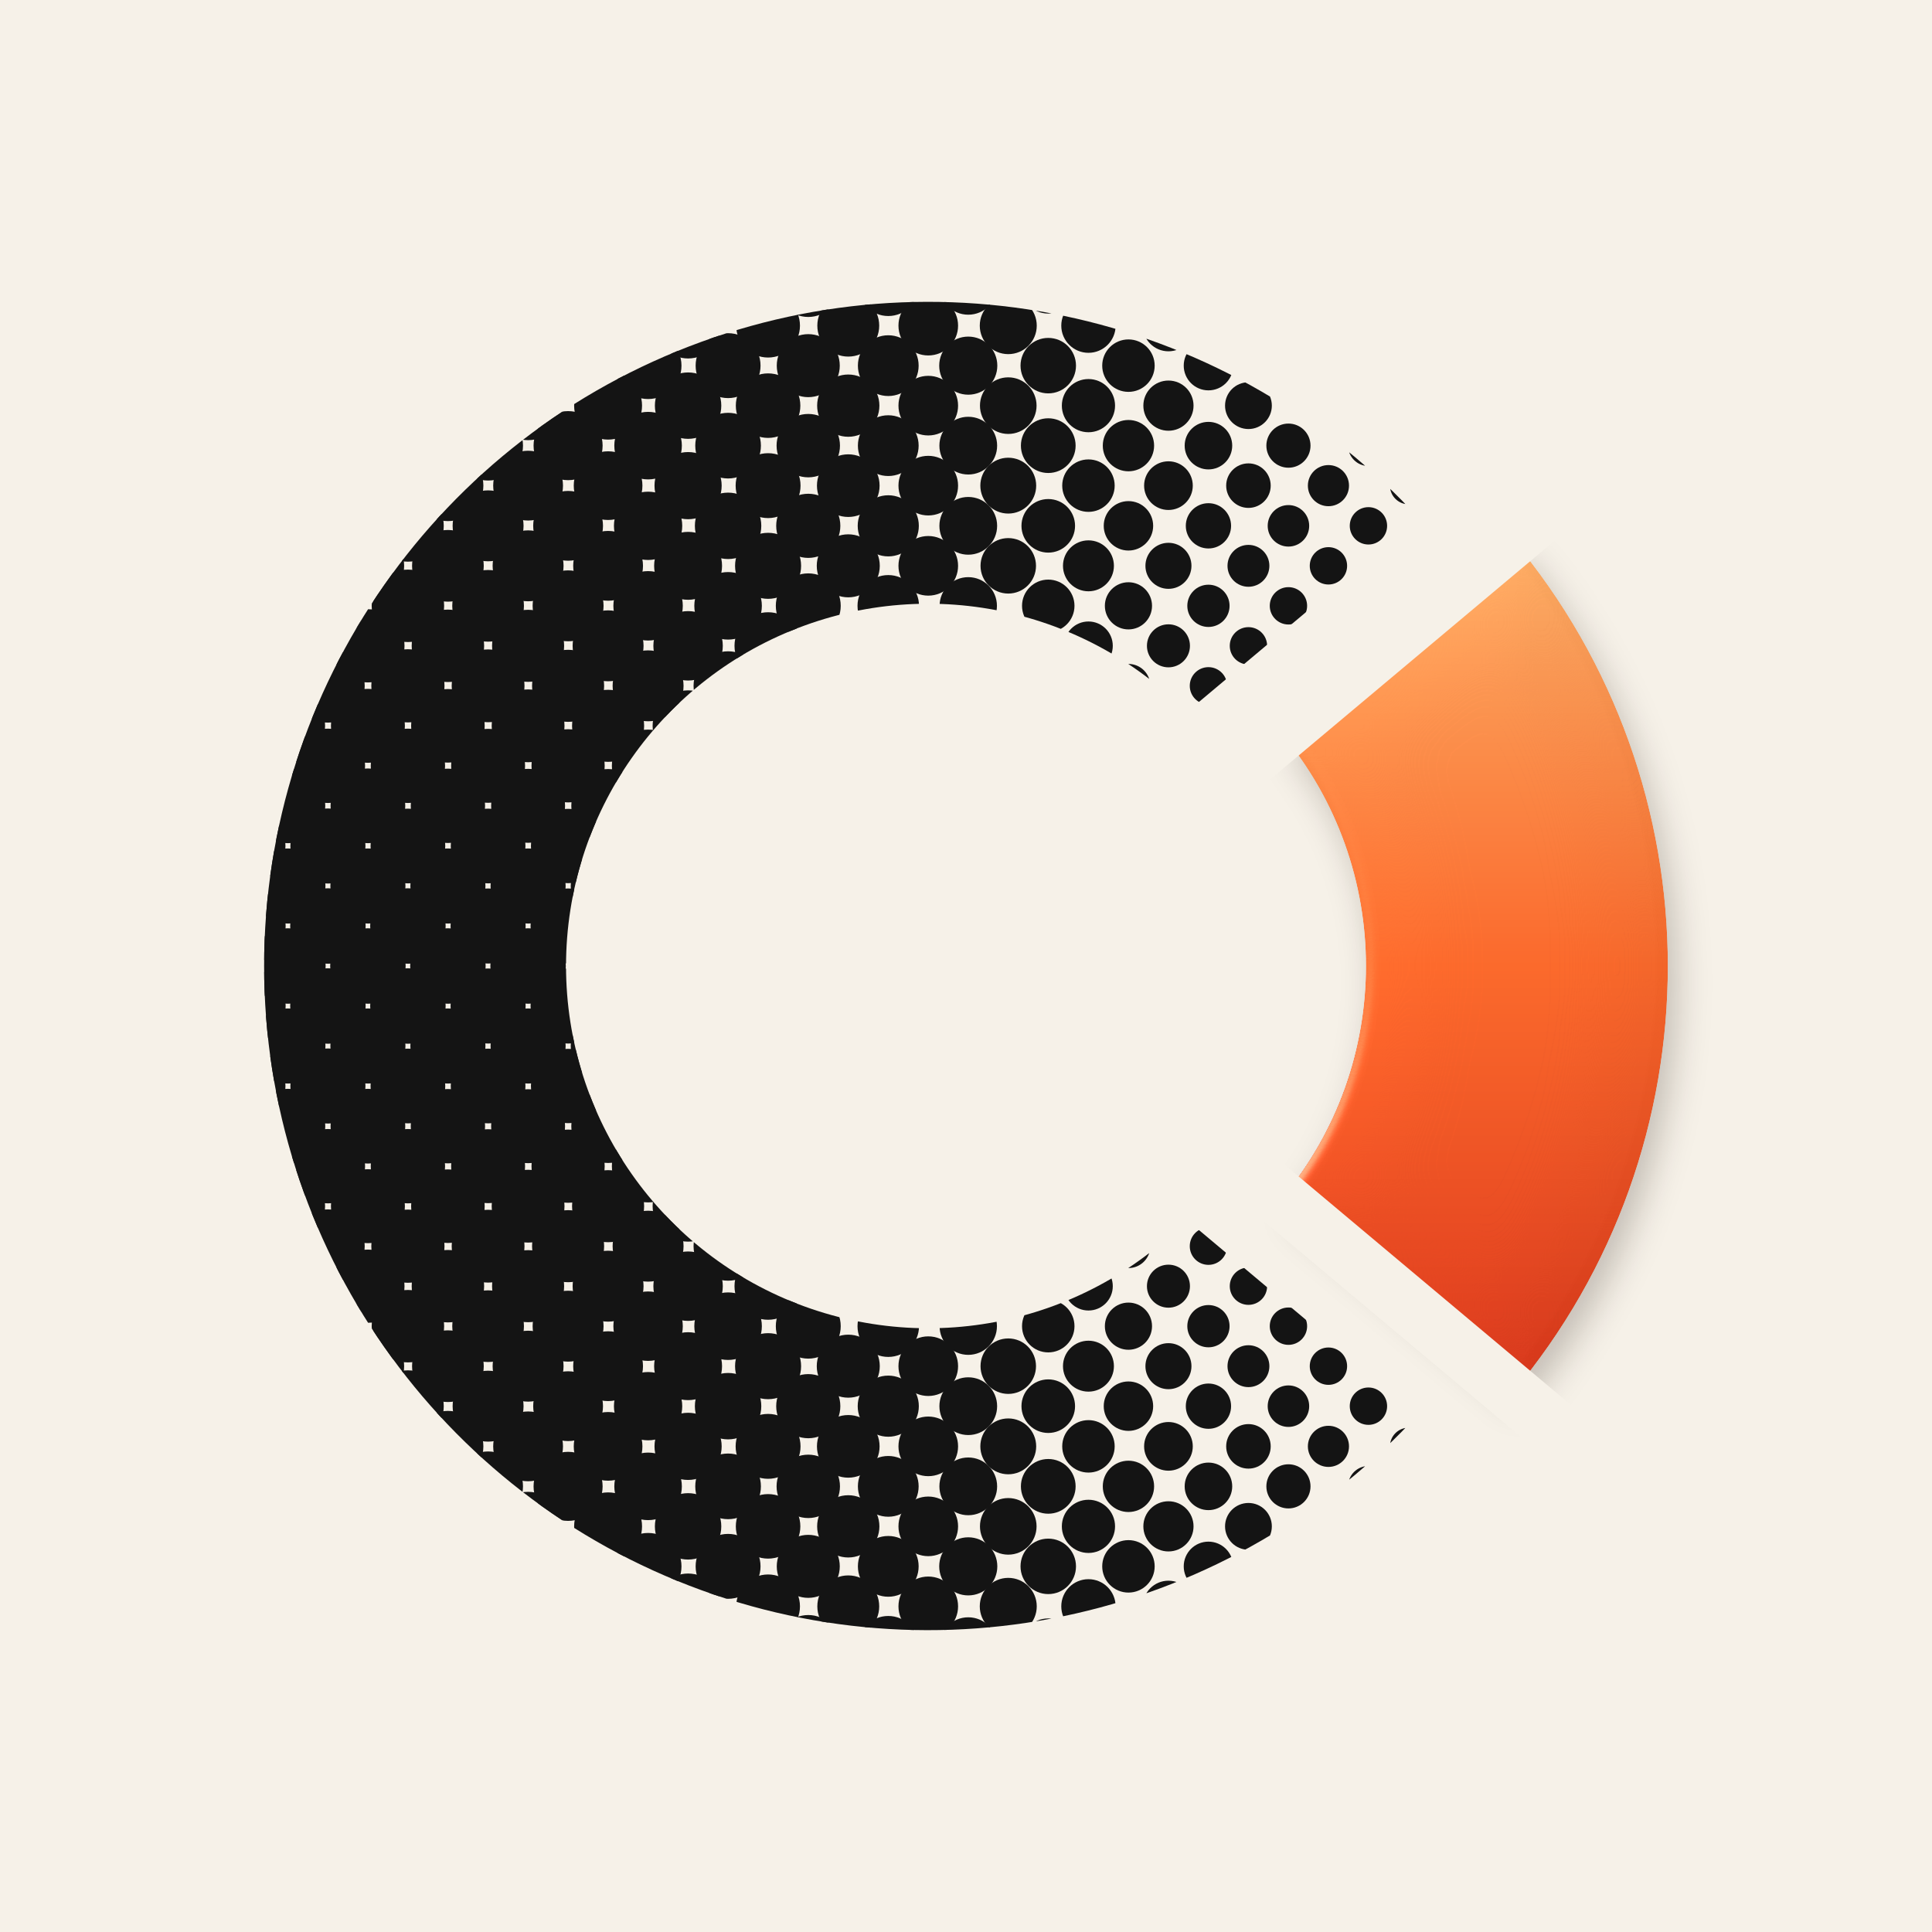
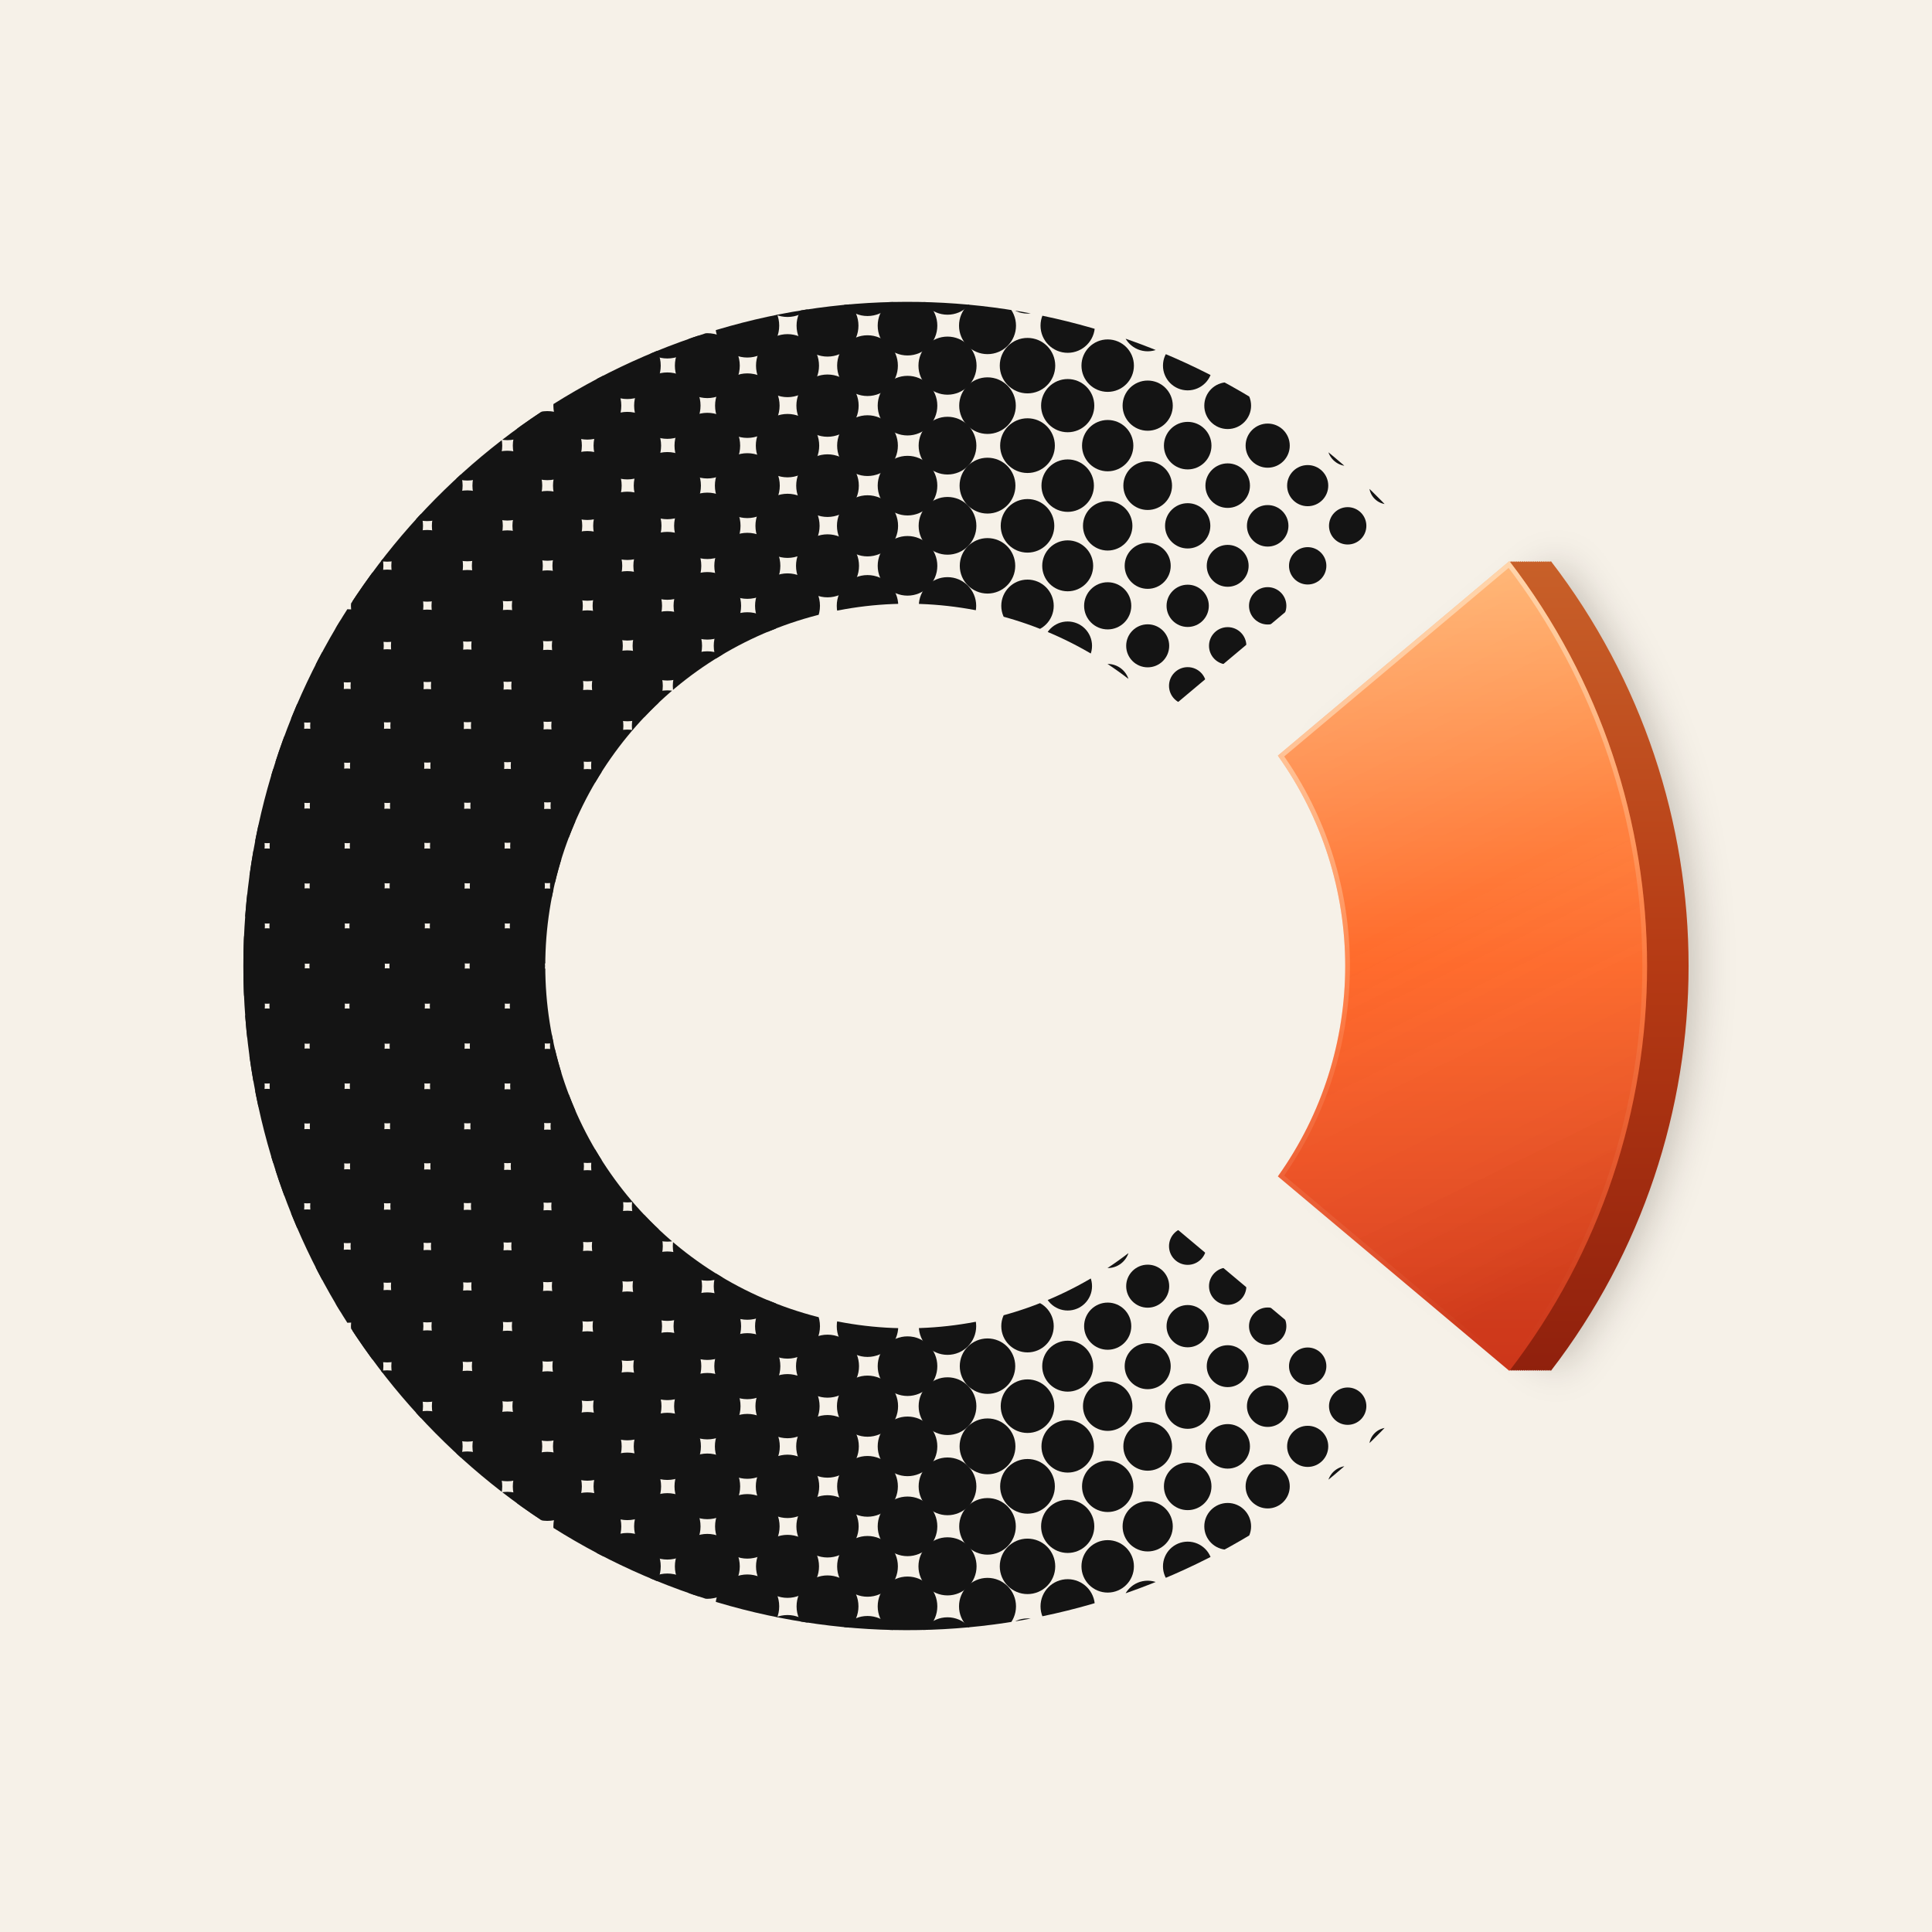
<svg xmlns="http://www.w3.org/2000/svg" viewBox="0 0 1024 1024">
  <defs>
    <clipPath id="band">
      <path d="M781.6 285.7A352 352 0 1 0 781.6 738.3L659.1 635.4A192 192 0 1 1 659.1 388.6Z" />
    </clipPath>
    <mask id="cuts" maskUnits="userSpaceOnUse" x="-100" y="0" width="1224" height="1024">
      <rect x="-100" width="1224" height="1024" fill="#fff" />
      <line x1="512" y1="512" x2="827.6" y2="247.2" stroke="#000" stroke-width="30" />
      <line x1="512" y1="512" x2="827.6" y2="776.8" stroke="#000" stroke-width="30" />
    </mask>
    <linearGradient id="g" gradientUnits="userSpaceOnUse" x1="0" y1="738.261" x2="0" y2="285.739">
      <stop offset="0" stop-color="#E2391C" />
      <stop offset="0.5" stop-color="#FF6A2B" />
      <stop offset="1" stop-color="#FFB067" />
    </linearGradient>
-     <filter id="p3d" x="-20%" y="-20%" width="140%" height="140%" color-interpolation-filters="sRGB">
-       <feGaussianBlur in="SourceAlpha" stdDeviation="26" result="dome" />
-       <feDiffuseLighting in="dome" surfaceScale="6" diffuseConstant="1.1" lighting-color="#fff" result="shade">
-         <feDistantLight azimuth="225" elevation="62" />
-       </feDiffuseLighting>
-       <feComposite in="SourceGraphic" in2="shade" operator="arithmetic" k1="0.85" k2="0.15" k3="0" k4="0" result="shaded" />
-       <feGaussianBlur in="SourceAlpha" stdDeviation="3" result="edge" />
-       <feSpecularLighting in="edge" surfaceScale="4" specularConstant="0.9" specularExponent="38" lighting-color="#fff" result="spec">
-         <feDistantLight azimuth="225" elevation="40" />
-       </feSpecularLighting>
-       <feComposite in="spec" in2="SourceAlpha" operator="in" result="specIn" />
-       <feComposite in="shaded" in2="specIn" operator="arithmetic" k1="0" k2="1" k3="0.45" k4="0" result="lit" />
-       <feComposite in="lit" in2="SourceAlpha" operator="in" />
-     </filter>
+     <linearGradient id="side" gradientUnits="userSpaceOnUse" x1="0" y1="738.261" x2="0" y2="285.739">
+       <stop offset="0" stop-color="#8E1F0C" />
+       <stop offset="0.5" stop-color="#B53A14" />
+       <stop offset="1" stop-color="#C9622A" />
+     </linearGradient>
+     <linearGradient id="sheen" gradientUnits="userSpaceOnUse" x1="665.6" y1="248" x2="864" y2="652.8">
+       <stop offset="0" stop-color="#fff" stop-opacity="0.22" />
+       <stop offset="0.55" stop-color="#fff" stop-opacity="0" />
+       <stop offset="1" stop-color="#000" stop-opacity="0.10" />
+     </linearGradient>
+     <linearGradient id="rim" gradientUnits="userSpaceOnUse" x1="665.6" y1="248" x2="864" y2="688">
+       <stop offset="0" stop-color="#FFE3C4" stop-opacity="0.95" />
+       <stop offset="0.6" stop-color="#FFE3C4" stop-opacity="0.15" />
+       <stop offset="1" stop-color="#FFE3C4" stop-opacity="0" />
+     </linearGradient>
+     <clipPath id="pieceClip">
+       <path d="M791.0 297.4A352 352 0 0 1 791.0 726.6L668.3 623.5A192 192 0 0 0 668.3 400.5Z" />
+     </clipPath>
    <filter id="pshadow" x="-30%" y="-30%" width="160%" height="160%">
-       <feGaussianBlur in="SourceAlpha" stdDeviation="9" />
-       <feOffset dx="5" dy="9" />
+       <feGaussianBlur in="SourceAlpha" stdDeviation="10" />
      <feColorMatrix type="matrix" values="0 0 0 0 0.08  0 0 0 0 0.03  0 0 0 0 0.01  0 0 0 0.22 0" />
    </filter>
  </defs>
  <rect width="1024" height="1024" fill="#F6F1E8" />
-   <g transform="translate(-20.0 0)">
+   <g transform="translate(-31.0 0)">
    <g mask="url(#cuts)">
      <g clip-path="url(#band)" fill="#141414">
        <circle cx="342.3" cy="172.6" r="17.8" />
        <circle cx="321.1" cy="193.8" r="18.0" />
        <circle cx="299.9" cy="215.0" r="18.3" />
        <circle cx="278.7" cy="236.2" r="18.5" />
        <circle cx="257.4" cy="257.4" r="18.8" />
        <circle cx="236.2" cy="278.7" r="19.0" />
        <circle cx="215.0" cy="299.9" r="19.2" />
        <circle cx="193.8" cy="321.1" r="19.3" />
        <circle cx="172.6" cy="342.3" r="19.5" />
        <circle cx="405.9" cy="151.4" r="17.1" />
        <circle cx="384.7" cy="172.6" r="17.4" />
        <circle cx="363.5" cy="193.8" r="17.7" />
        <circle cx="342.3" cy="215.0" r="18.0" />
        <circle cx="321.1" cy="236.2" r="18.3" />
        <circle cx="299.9" cy="257.4" r="18.5" />
        <circle cx="278.7" cy="278.7" r="18.8" />
        <circle cx="257.4" cy="299.9" r="19.0" />
        <circle cx="236.2" cy="321.1" r="19.2" />
        <circle cx="215.0" cy="342.3" r="19.4" />
        <circle cx="193.8" cy="363.5" r="19.5" />
        <circle cx="172.6" cy="384.7" r="19.7" />
        <circle cx="151.4" cy="405.9" r="19.8" />
        <circle cx="448.4" cy="151.4" r="16.6" />
        <circle cx="427.1" cy="172.6" r="16.9" />
        <circle cx="405.9" cy="193.8" r="17.2" />
        <circle cx="384.7" cy="215.0" r="17.6" />
        <circle cx="363.5" cy="236.2" r="17.9" />
        <circle cx="342.3" cy="257.4" r="18.2" />
        <circle cx="321.1" cy="278.7" r="18.5" />
        <circle cx="299.9" cy="299.9" r="18.8" />
        <circle cx="278.7" cy="321.1" r="19.0" />
        <circle cx="257.4" cy="342.3" r="19.2" />
        <circle cx="236.2" cy="363.5" r="19.4" />
        <circle cx="215.0" cy="384.7" r="19.6" />
        <circle cx="193.8" cy="405.9" r="19.7" />
        <circle cx="172.6" cy="427.1" r="19.8" />
        <circle cx="151.4" cy="448.4" r="19.9" />
        <circle cx="512.0" cy="130.2" r="15.8" />
        <circle cx="490.8" cy="151.4" r="16.1" />
        <circle cx="469.6" cy="172.6" r="16.4" />
        <circle cx="448.4" cy="193.8" r="16.7" />
        <circle cx="427.1" cy="215.0" r="17.1" />
        <circle cx="405.9" cy="236.2" r="17.4" />
        <circle cx="384.7" cy="257.4" r="17.8" />
        <circle cx="363.5" cy="278.7" r="18.1" />
        <circle cx="342.3" cy="299.9" r="18.5" />
        <circle cx="321.1" cy="321.1" r="18.8" />
        <circle cx="299.9" cy="342.3" r="19.1" />
        <circle cx="278.7" cy="363.5" r="19.3" />
        <circle cx="257.4" cy="384.7" r="19.5" />
        <circle cx="236.2" cy="405.9" r="19.7" />
        <circle cx="215.0" cy="427.1" r="19.8" />
        <circle cx="193.8" cy="448.4" r="19.9" />
        <circle cx="172.6" cy="469.6" r="19.9" />
        <circle cx="151.4" cy="490.8" r="20.0" />
        <circle cx="130.2" cy="512.0" r="20.0" />
        <circle cx="533.2" cy="151.4" r="15.4" />
        <circle cx="512.0" cy="172.6" r="15.8" />
        <circle cx="490.8" cy="193.8" r="16.1" />
        <circle cx="469.6" cy="215.0" r="16.5" />
        <circle cx="448.4" cy="236.2" r="16.8" />
        <circle cx="427.1" cy="257.4" r="17.2" />
        <circle cx="405.9" cy="278.7" r="17.6" />
        <circle cx="384.7" cy="299.9" r="18.0" />
        <circle cx="363.5" cy="321.1" r="18.4" />
        <circle cx="342.3" cy="342.3" r="18.8" />
        <circle cx="321.1" cy="363.5" r="19.1" />
        <circle cx="299.9" cy="384.7" r="19.3" />
        <circle cx="278.7" cy="405.9" r="19.6" />
        <circle cx="257.4" cy="427.1" r="19.7" />
        <circle cx="236.2" cy="448.4" r="19.8" />
        <circle cx="215.0" cy="469.6" r="19.9" />
        <circle cx="193.8" cy="490.8" r="20.0" />
        <circle cx="172.6" cy="512.0" r="20.0" />
        <circle cx="151.4" cy="533.2" r="20.0" />
        <circle cx="575.6" cy="151.4" r="14.8" />
        <circle cx="554.4" cy="172.6" r="15.1" />
        <circle cx="533.2" cy="193.8" r="15.4" />
        <circle cx="512.0" cy="215.0" r="15.8" />
        <circle cx="490.8" cy="236.2" r="16.1" />
        <circle cx="469.6" cy="257.4" r="16.6" />
        <circle cx="448.4" cy="278.7" r="17.0" />
        <circle cx="427.1" cy="299.9" r="17.5" />
        <circle cx="405.9" cy="321.1" r="17.9" />
        <circle cx="384.7" cy="342.3" r="18.4" />
        <circle cx="363.5" cy="363.5" r="18.8" />
        <circle cx="342.3" cy="384.7" r="19.1" />
        <circle cx="321.1" cy="405.9" r="19.4" />
        <circle cx="299.9" cy="427.1" r="19.6" />
        <circle cx="278.7" cy="448.4" r="19.8" />
        <circle cx="257.4" cy="469.6" r="19.9" />
        <circle cx="236.2" cy="490.8" r="20.0" />
        <circle cx="215.0" cy="512.0" r="20.0" />
        <circle cx="193.8" cy="533.2" r="20.0" />
        <circle cx="172.6" cy="554.4" r="19.9" />
        <circle cx="151.4" cy="575.6" r="19.9" />
        <circle cx="618.1" cy="151.4" r="14.1" />
        <circle cx="596.9" cy="172.6" r="14.4" />
        <circle cx="575.6" cy="193.8" r="14.7" />
        <circle cx="554.4" cy="215.0" r="15.0" />
        <circle cx="533.2" cy="236.2" r="15.3" />
        <circle cx="512.0" cy="257.4" r="15.8" />
        <circle cx="490.8" cy="278.7" r="16.2" />
        <circle cx="469.6" cy="299.9" r="16.7" />
        <circle cx="448.4" cy="321.1" r="17.2" />
        <circle cx="427.1" cy="342.3" r="17.8" />
        <circle cx="405.9" cy="363.5" r="18.3" />
        <circle cx="384.7" cy="384.7" r="18.8" />
        <circle cx="363.5" cy="405.9" r="19.2" />
        <circle cx="342.3" cy="427.1" r="19.5" />
        <circle cx="321.1" cy="448.4" r="19.7" />
        <circle cx="299.9" cy="469.6" r="19.9" />
        <circle cx="278.7" cy="490.8" r="19.9" />
        <circle cx="257.4" cy="512.0" r="20.0" />
        <circle cx="236.2" cy="533.2" r="20.0" />
        <circle cx="215.0" cy="554.4" r="19.9" />
        <circle cx="193.8" cy="575.6" r="19.9" />
        <circle cx="172.6" cy="596.9" r="19.8" />
        <circle cx="151.4" cy="618.1" r="19.8" />
        <circle cx="639.3" cy="172.6" r="13.6" />
        <circle cx="618.1" cy="193.8" r="13.9" />
        <circle cx="596.9" cy="215.0" r="14.1" />
        <circle cx="575.6" cy="236.2" r="14.5" />
        <circle cx="554.4" cy="257.4" r="14.8" />
        <circle cx="533.2" cy="278.7" r="15.3" />
        <circle cx="512.0" cy="299.9" r="15.8" />
        <circle cx="490.8" cy="321.1" r="16.3" />
        <circle cx="469.6" cy="342.3" r="16.9" />
        <circle cx="342.3" cy="469.6" r="19.8" />
        <circle cx="321.1" cy="490.8" r="19.9" />
        <circle cx="299.9" cy="512.0" r="20.0" />
        <circle cx="278.7" cy="533.2" r="19.9" />
        <circle cx="257.4" cy="554.4" r="19.9" />
        <circle cx="236.2" cy="575.6" r="19.8" />
        <circle cx="215.0" cy="596.9" r="19.8" />
        <circle cx="193.8" cy="618.1" r="19.7" />
        <circle cx="172.6" cy="639.3" r="19.7" />
        <circle cx="681.7" cy="172.6" r="12.9" />
        <circle cx="660.5" cy="193.8" r="13.1" />
        <circle cx="639.3" cy="215.0" r="13.3" />
        <circle cx="618.1" cy="236.2" r="13.6" />
        <circle cx="596.9" cy="257.4" r="13.9" />
        <circle cx="575.6" cy="278.7" r="14.2" />
        <circle cx="554.4" cy="299.9" r="14.7" />
        <circle cx="533.2" cy="321.1" r="15.2" />
        <circle cx="512.0" cy="342.3" r="15.8" />
        <circle cx="342.3" cy="512.0" r="20.0" />
        <circle cx="321.1" cy="533.2" r="19.9" />
        <circle cx="299.9" cy="554.4" r="19.9" />
        <circle cx="278.7" cy="575.6" r="19.8" />
        <circle cx="257.4" cy="596.9" r="19.7" />
        <circle cx="236.2" cy="618.1" r="19.7" />
        <circle cx="215.0" cy="639.3" r="19.6" />
        <circle cx="193.8" cy="660.5" r="19.5" />
        <circle cx="172.6" cy="681.7" r="19.5" />
        <circle cx="702.9" cy="193.8" r="12.2" />
        <circle cx="681.7" cy="215.0" r="12.4" />
        <circle cx="660.5" cy="236.2" r="12.6" />
        <circle cx="639.3" cy="257.4" r="12.9" />
        <circle cx="618.1" cy="278.7" r="13.1" />
        <circle cx="596.9" cy="299.9" r="13.5" />
        <circle cx="575.6" cy="321.1" r="13.9" />
        <circle cx="554.4" cy="342.3" r="14.4" />
        <circle cx="342.3" cy="554.4" r="19.8" />
        <circle cx="321.1" cy="575.6" r="19.7" />
        <circle cx="299.9" cy="596.9" r="19.6" />
        <circle cx="278.7" cy="618.1" r="19.6" />
        <circle cx="257.4" cy="639.3" r="19.5" />
        <circle cx="236.2" cy="660.5" r="19.4" />
        <circle cx="215.0" cy="681.7" r="19.4" />
        <circle cx="193.8" cy="702.9" r="19.3" />
        <circle cx="724.1" cy="215.0" r="11.6" />
        <circle cx="702.9" cy="236.2" r="11.7" />
        <circle cx="681.7" cy="257.4" r="11.8" />
        <circle cx="660.5" cy="278.7" r="12.0" />
        <circle cx="639.3" cy="299.9" r="12.2" />
        <circle cx="618.1" cy="321.1" r="12.5" />
        <circle cx="596.9" cy="342.3" r="12.9" />
        <circle cx="342.3" cy="596.9" r="19.5" />
        <circle cx="321.1" cy="618.1" r="19.4" />
        <circle cx="299.9" cy="639.3" r="19.3" />
        <circle cx="278.7" cy="660.5" r="19.3" />
        <circle cx="257.4" cy="681.7" r="19.2" />
        <circle cx="236.2" cy="702.9" r="19.2" />
        <circle cx="215.0" cy="724.1" r="19.2" />
        <circle cx="745.3" cy="236.2" r="10.8" />
        <circle cx="724.1" cy="257.4" r="10.9" />
        <circle cx="702.9" cy="278.7" r="11.0" />
        <circle cx="681.7" cy="299.9" r="11.1" />
        <circle cx="660.5" cy="321.1" r="11.2" />
        <circle cx="639.3" cy="342.3" r="11.4" />
        <circle cx="618.1" cy="363.5" r="11.6" />
        <circle cx="363.5" cy="618.1" r="19.2" />
        <circle cx="342.3" cy="639.3" r="19.1" />
        <circle cx="321.1" cy="660.5" r="19.1" />
        <circle cx="299.9" cy="681.7" r="19.1" />
        <circle cx="278.7" cy="702.9" r="19.0" />
        <circle cx="257.4" cy="724.1" r="19.0" />
        <circle cx="236.2" cy="745.3" r="19.0" />
        <circle cx="766.6" cy="257.4" r="9.9" />
        <circle cx="745.3" cy="278.7" r="9.9" />
        <circle cx="724.1" cy="299.9" r="9.9" />
        <circle cx="702.9" cy="321.1" r="9.9" />
        <circle cx="681.7" cy="342.3" r="9.9" />
        <circle cx="660.5" cy="363.5" r="9.9" />
        <circle cx="639.3" cy="384.7" r="9.9" />
        <circle cx="384.7" cy="639.3" r="18.8" />
        <circle cx="363.5" cy="660.5" r="18.8" />
        <circle cx="342.3" cy="681.7" r="18.8" />
        <circle cx="321.1" cy="702.9" r="18.8" />
        <circle cx="299.9" cy="724.1" r="18.8" />
        <circle cx="278.7" cy="745.3" r="18.8" />
        <circle cx="257.4" cy="766.6" r="18.8" />
        <circle cx="787.8" cy="278.7" r="9.0" />
        <circle cx="766.6" cy="299.9" r="8.9" />
        <circle cx="745.3" cy="321.1" r="8.9" />
        <circle cx="724.1" cy="342.3" r="8.9" />
        <circle cx="702.9" cy="363.5" r="8.9" />
        <circle cx="681.7" cy="384.7" r="8.9" />
        <circle cx="660.5" cy="405.9" r="8.9" />
        <circle cx="405.9" cy="660.5" r="18.3" />
        <circle cx="384.7" cy="681.7" r="18.4" />
        <circle cx="363.5" cy="702.9" r="18.4" />
        <circle cx="342.3" cy="724.1" r="18.5" />
        <circle cx="321.1" cy="745.3" r="18.5" />
        <circle cx="299.9" cy="766.6" r="18.5" />
        <circle cx="278.7" cy="787.8" r="18.5" />
        <circle cx="809.0" cy="299.9" r="8.9" />
        <circle cx="787.8" cy="321.1" r="8.9" />
        <circle cx="766.6" cy="342.3" r="8.9" />
        <circle cx="745.3" cy="363.5" r="8.9" />
        <circle cx="724.1" cy="384.7" r="8.9" />
        <circle cx="427.1" cy="681.7" r="17.8" />
        <circle cx="405.9" cy="702.9" r="17.9" />
        <circle cx="384.7" cy="724.1" r="18.0" />
        <circle cx="363.5" cy="745.3" r="18.1" />
        <circle cx="342.3" cy="766.6" r="18.2" />
        <circle cx="321.1" cy="787.8" r="18.3" />
        <circle cx="299.9" cy="809.0" r="18.3" />
        <circle cx="830.2" cy="321.1" r="8.9" />
        <circle cx="469.6" cy="681.7" r="16.9" />
        <circle cx="448.4" cy="702.9" r="17.2" />
        <circle cx="427.1" cy="724.1" r="17.5" />
        <circle cx="405.9" cy="745.3" r="17.6" />
        <circle cx="384.7" cy="766.6" r="17.8" />
        <circle cx="363.5" cy="787.8" r="17.9" />
        <circle cx="342.3" cy="809.0" r="18.0" />
        <circle cx="321.1" cy="830.2" r="18.0" />
        <circle cx="512.0" cy="681.7" r="15.8" />
        <circle cx="490.8" cy="702.9" r="16.3" />
        <circle cx="469.6" cy="724.1" r="16.7" />
        <circle cx="448.4" cy="745.3" r="17.0" />
        <circle cx="427.1" cy="766.6" r="17.2" />
        <circle cx="405.9" cy="787.8" r="17.4" />
        <circle cx="384.7" cy="809.0" r="17.6" />
        <circle cx="363.5" cy="830.2" r="17.7" />
        <circle cx="342.3" cy="851.4" r="17.8" />
        <circle cx="554.4" cy="681.7" r="14.4" />
        <circle cx="533.2" cy="702.9" r="15.2" />
        <circle cx="512.0" cy="724.1" r="15.8" />
        <circle cx="490.8" cy="745.3" r="16.2" />
        <circle cx="469.6" cy="766.6" r="16.6" />
        <circle cx="448.4" cy="787.8" r="16.8" />
        <circle cx="427.1" cy="809.0" r="17.1" />
        <circle cx="405.9" cy="830.2" r="17.2" />
        <circle cx="384.7" cy="851.4" r="17.4" />
        <circle cx="660.5" cy="618.1" r="8.9" />
        <circle cx="639.3" cy="639.3" r="9.9" />
        <circle cx="618.1" cy="660.5" r="11.6" />
        <circle cx="596.9" cy="681.7" r="12.9" />
        <circle cx="575.6" cy="702.9" r="13.9" />
        <circle cx="554.4" cy="724.1" r="14.7" />
        <circle cx="533.2" cy="745.3" r="15.3" />
        <circle cx="512.0" cy="766.6" r="15.8" />
        <circle cx="490.8" cy="787.8" r="16.1" />
        <circle cx="469.6" cy="809.0" r="16.5" />
        <circle cx="448.4" cy="830.2" r="16.7" />
        <circle cx="427.1" cy="851.4" r="16.9" />
        <circle cx="405.9" cy="872.6" r="17.1" />
        <circle cx="681.7" cy="639.3" r="8.9" />
        <circle cx="660.5" cy="660.5" r="9.9" />
        <circle cx="639.3" cy="681.7" r="11.4" />
        <circle cx="618.1" cy="702.9" r="12.5" />
        <circle cx="596.9" cy="724.1" r="13.5" />
        <circle cx="575.6" cy="745.3" r="14.2" />
        <circle cx="554.4" cy="766.6" r="14.8" />
        <circle cx="533.2" cy="787.8" r="15.3" />
        <circle cx="512.0" cy="809.0" r="15.8" />
        <circle cx="490.8" cy="830.2" r="16.1" />
        <circle cx="469.6" cy="851.4" r="16.4" />
        <circle cx="448.4" cy="872.6" r="16.6" />
        <circle cx="724.1" cy="639.3" r="8.9" />
        <circle cx="702.9" cy="660.5" r="8.9" />
        <circle cx="681.7" cy="681.7" r="9.9" />
        <circle cx="660.5" cy="702.9" r="11.2" />
        <circle cx="639.3" cy="724.1" r="12.2" />
        <circle cx="618.1" cy="745.3" r="13.1" />
        <circle cx="596.9" cy="766.6" r="13.9" />
        <circle cx="575.6" cy="787.8" r="14.5" />
        <circle cx="554.4" cy="809.0" r="15.0" />
        <circle cx="533.2" cy="830.2" r="15.4" />
        <circle cx="512.0" cy="851.4" r="15.8" />
        <circle cx="490.8" cy="872.6" r="16.1" />
        <circle cx="745.3" cy="660.5" r="8.9" />
        <circle cx="724.1" cy="681.7" r="8.9" />
        <circle cx="702.9" cy="702.9" r="9.9" />
        <circle cx="681.7" cy="724.1" r="11.1" />
        <circle cx="660.5" cy="745.3" r="12.0" />
        <circle cx="639.3" cy="766.6" r="12.9" />
        <circle cx="618.1" cy="787.8" r="13.6" />
        <circle cx="596.9" cy="809.0" r="14.1" />
        <circle cx="575.6" cy="830.2" r="14.7" />
        <circle cx="554.4" cy="851.4" r="15.1" />
        <circle cx="533.2" cy="872.6" r="15.4" />
        <circle cx="512.0" cy="893.8" r="15.8" />
        <circle cx="766.6" cy="681.7" r="8.9" />
        <circle cx="745.3" cy="702.9" r="8.9" />
        <circle cx="724.1" cy="724.1" r="9.9" />
        <circle cx="702.9" cy="745.3" r="11.0" />
        <circle cx="681.7" cy="766.6" r="11.8" />
        <circle cx="660.5" cy="787.8" r="12.6" />
        <circle cx="639.3" cy="809.0" r="13.3" />
        <circle cx="618.1" cy="830.2" r="13.9" />
        <circle cx="596.9" cy="851.4" r="14.4" />
        <circle cx="575.6" cy="872.6" r="14.8" />
        <circle cx="787.8" cy="702.9" r="8.9" />
        <circle cx="766.6" cy="724.1" r="8.9" />
        <circle cx="745.3" cy="745.3" r="9.9" />
        <circle cx="724.1" cy="766.6" r="10.9" />
        <circle cx="702.9" cy="787.8" r="11.7" />
        <circle cx="681.7" cy="809.0" r="12.4" />
        <circle cx="660.5" cy="830.2" r="13.1" />
        <circle cx="639.3" cy="851.4" r="13.6" />
        <circle cx="618.1" cy="872.6" r="14.1" />
        <circle cx="830.2" cy="702.9" r="8.9" />
        <circle cx="809.0" cy="724.1" r="8.9" />
        <circle cx="787.8" cy="745.3" r="9.0" />
        <circle cx="766.6" cy="766.6" r="9.9" />
        <circle cx="745.3" cy="787.8" r="10.8" />
        <circle cx="724.1" cy="809.0" r="11.6" />
        <circle cx="702.9" cy="830.2" r="12.2" />
        <circle cx="681.7" cy="851.4" r="12.9" />
      </g>
    </g>
    <g transform="translate(40.0 0)">
-       <g mask="url(#cuts)">
-         <path d="M781.6 738.3A352 352 0 0 0 781.6 285.7L659.1 388.6A192 192 0 0 1 659.1 635.4Z" fill="#000" filter="url(#pshadow)" />
-         <path d="M781.6 738.3A352 352 0 0 0 781.6 285.7L659.1 388.6A192 192 0 0 1 659.1 635.4Z" fill="url(#g)" filter="url(#p3d)" />
+       <g transform="translate(26.0 0.0)">
+         <path d="M791.0 297.4A352 352 0 0 1 791.0 726.6L668.3 623.5A192 192 0 0 0 668.3 400.5Z" fill="#000" filter="url(#pshadow)" />
      </g>
+       <g fill="url(#side)">
+         <path d="M791.0 297.4A352 352 0 0 1 791.0 726.6L668.3 623.5A192 192 0 0 0 668.3 400.5Z" transform="translate(22.0 0.0)" />
+         <path d="M791.0 297.4A352 352 0 0 1 791.0 726.6L668.3 623.5A192 192 0 0 0 668.3 400.5Z" transform="translate(21.0 0.0)" />
+         <path d="M791.0 297.4A352 352 0 0 1 791.0 726.6L668.3 623.5A192 192 0 0 0 668.3 400.5Z" transform="translate(20.0 0.0)" />
+         <path d="M791.0 297.4A352 352 0 0 1 791.0 726.6L668.3 623.5A192 192 0 0 0 668.3 400.5Z" transform="translate(19.0 0.0)" />
+         <path d="M791.0 297.4A352 352 0 0 1 791.0 726.6L668.3 623.5A192 192 0 0 0 668.3 400.5Z" transform="translate(18.0 0.0)" />
+         <path d="M791.0 297.4A352 352 0 0 1 791.0 726.6L668.3 623.5A192 192 0 0 0 668.3 400.5Z" transform="translate(17.0 0.0)" />
+         <path d="M791.0 297.4A352 352 0 0 1 791.0 726.6L668.3 623.5A192 192 0 0 0 668.3 400.5Z" transform="translate(16.0 0.0)" />
+         <path d="M791.0 297.4A352 352 0 0 1 791.0 726.6L668.3 623.5A192 192 0 0 0 668.3 400.5Z" transform="translate(15.0 0.0)" />
+         <path d="M791.0 297.4A352 352 0 0 1 791.0 726.6L668.3 623.5A192 192 0 0 0 668.3 400.5Z" transform="translate(14.0 0.0)" />
+         <path d="M791.0 297.4A352 352 0 0 1 791.0 726.6L668.3 623.5A192 192 0 0 0 668.3 400.5Z" transform="translate(13.0 0.0)" />
+         <path d="M791.0 297.4A352 352 0 0 1 791.0 726.6L668.3 623.5A192 192 0 0 0 668.3 400.5Z" transform="translate(12.0 0.0)" />
+         <path d="M791.0 297.4A352 352 0 0 1 791.0 726.6L668.3 623.5A192 192 0 0 0 668.3 400.5Z" transform="translate(11.0 0.0)" />
+         <path d="M791.0 297.4A352 352 0 0 1 791.0 726.6L668.3 623.5A192 192 0 0 0 668.3 400.5Z" transform="translate(10.0 0.0)" />
+         <path d="M791.0 297.4A352 352 0 0 1 791.0 726.6L668.3 623.5A192 192 0 0 0 668.3 400.5Z" transform="translate(9.0 0.0)" />
+         <path d="M791.0 297.4A352 352 0 0 1 791.0 726.6L668.3 623.5A192 192 0 0 0 668.3 400.5Z" transform="translate(8.0 0.0)" />
+         <path d="M791.0 297.4A352 352 0 0 1 791.0 726.6L668.3 623.5A192 192 0 0 0 668.3 400.5Z" transform="translate(7.0 0.0)" />
+         <path d="M791.0 297.4A352 352 0 0 1 791.0 726.6L668.3 623.5A192 192 0 0 0 668.3 400.5Z" transform="translate(6.0 0.0)" />
+         <path d="M791.0 297.4A352 352 0 0 1 791.0 726.6L668.3 623.5A192 192 0 0 0 668.3 400.5Z" transform="translate(5.0 0.0)" />
+         <path d="M791.0 297.4A352 352 0 0 1 791.0 726.6L668.3 623.5A192 192 0 0 0 668.3 400.5Z" transform="translate(4.0 0.0)" />
+         <path d="M791.0 297.4A352 352 0 0 1 791.0 726.6L668.3 623.5A192 192 0 0 0 668.3 400.5Z" transform="translate(3.0 0.0)" />
+         <path d="M791.0 297.4A352 352 0 0 1 791.0 726.6L668.3 623.5A192 192 0 0 0 668.3 400.5Z" transform="translate(2.0 0.0)" />
+         <path d="M791.0 297.4A352 352 0 0 1 791.0 726.6L668.3 623.5A192 192 0 0 0 668.3 400.5Z" transform="translate(1.0 0.0)" />
+       </g>
+       <path d="M791.0 297.4A352 352 0 0 1 791.0 726.6L668.3 623.5A192 192 0 0 0 668.3 400.5Z" fill="url(#g)" />
+       <path d="M791.0 297.4A352 352 0 0 1 791.0 726.6L668.3 623.5A192 192 0 0 0 668.3 400.5Z" fill="url(#sheen)" />
+       <path d="M791.0 297.4A352 352 0 0 1 791.0 726.6L668.3 623.5A192 192 0 0 0 668.3 400.5Z" fill="none" stroke="url(#rim)" stroke-width="5" stroke-linejoin="round" clip-path="url(#pieceClip)" />
    </g>
  </g>
</svg>
